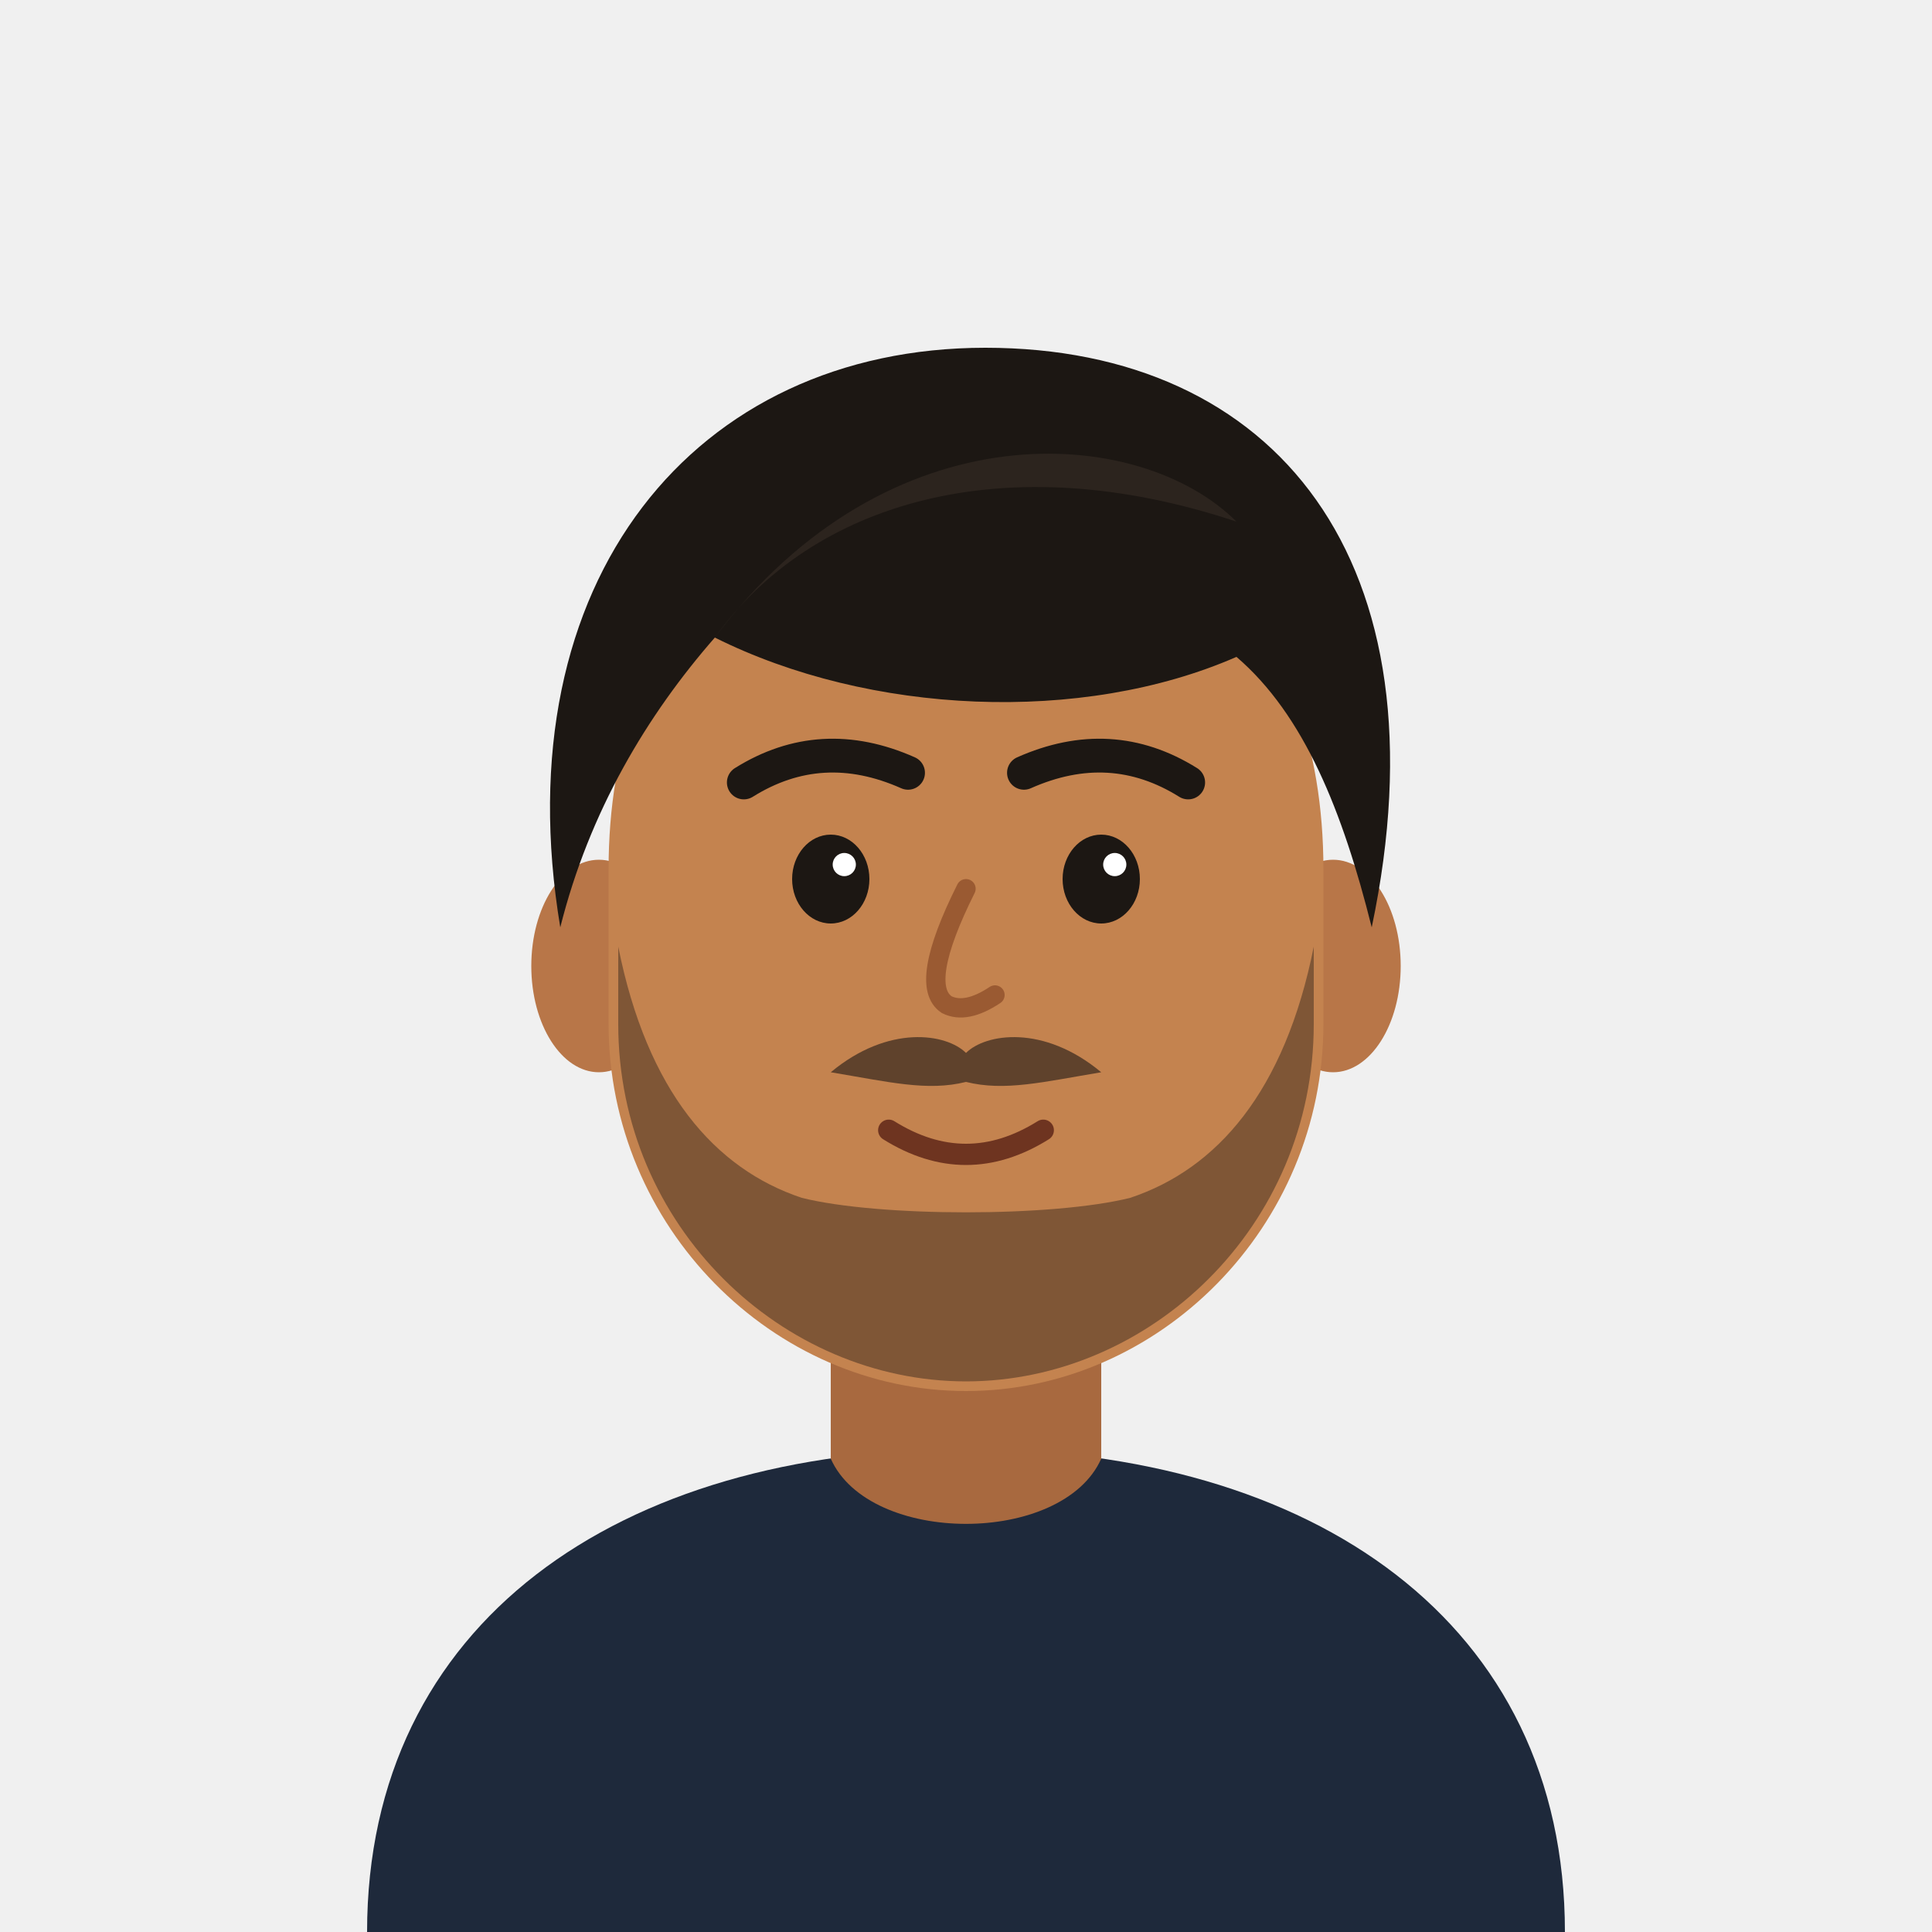
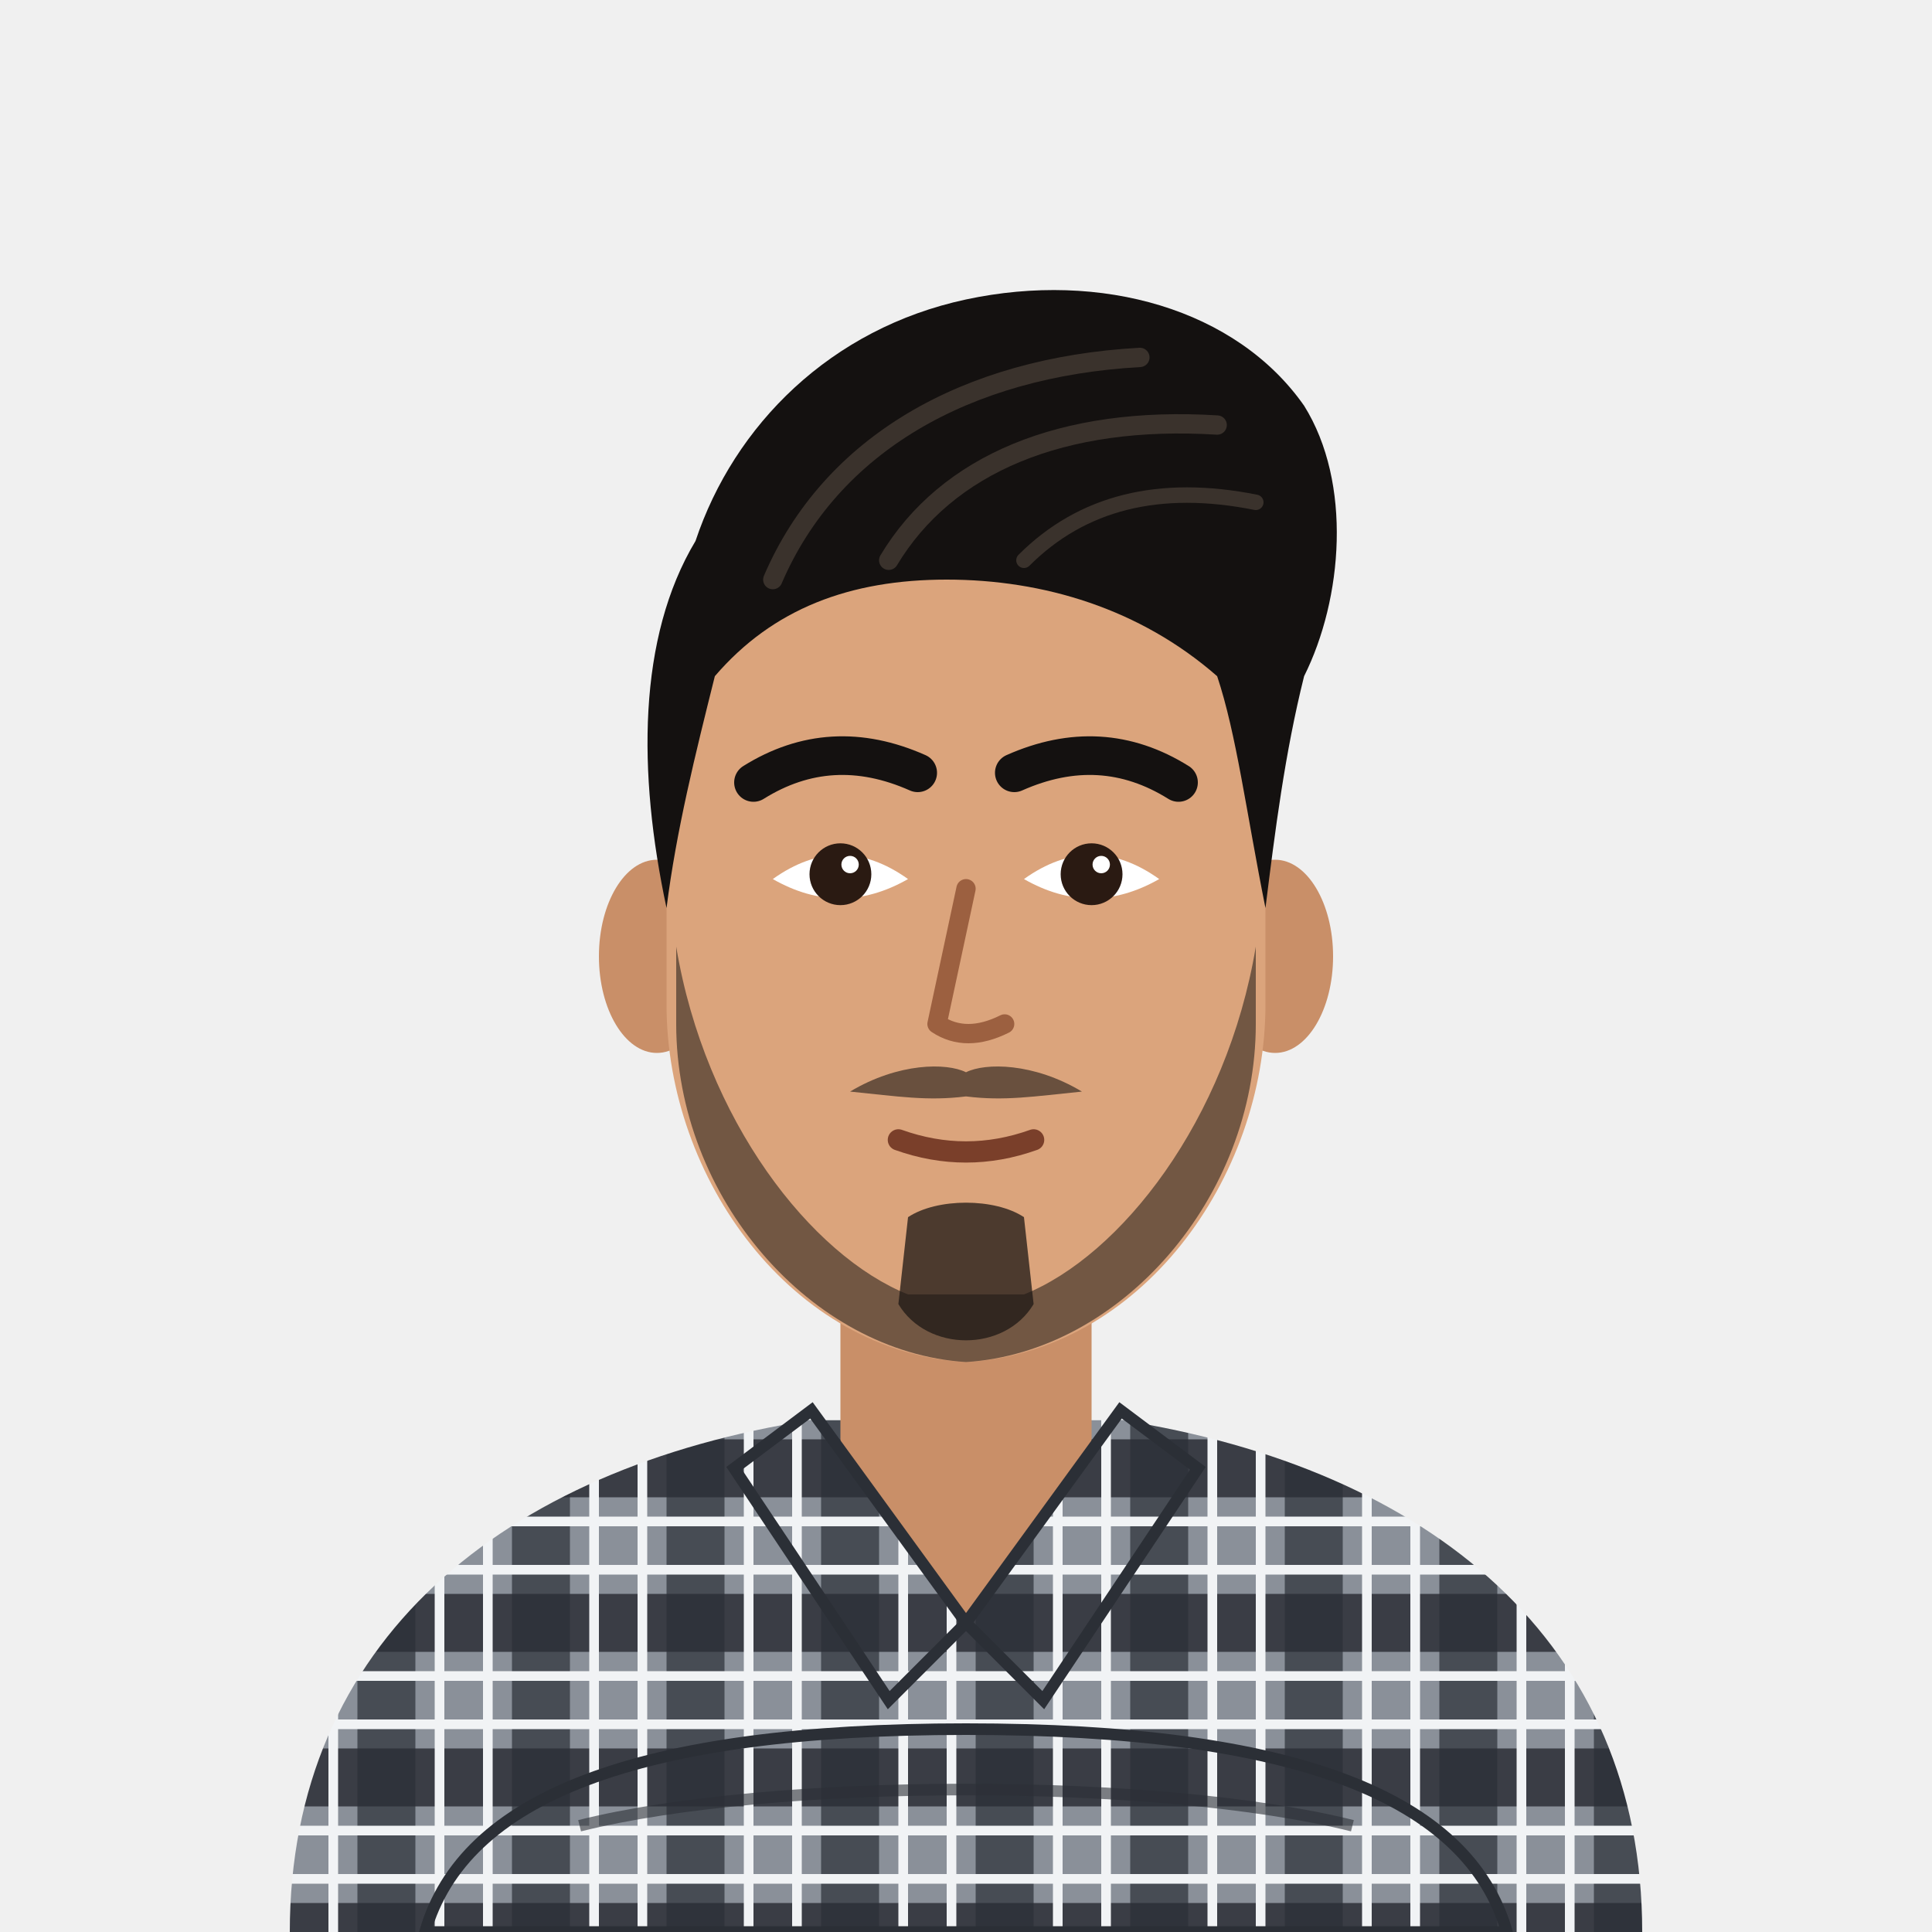
- <svg xmlns="http://www.w3.org/2000/svg" viewBox="0 0 200 200" role="img" aria-label="Cartoon avatar of Noushad">
-   <path d="M38 200 C38 168 64 150 100 150 C136 150 162 168 162 200 Z" fill="#1e293b" />
-   <path d="M86 126 L114 126 L114 151 C110 160 90 160 86 151 Z" fill="#a8693f" />
-   <ellipse cx="62" cy="100" rx="7" ry="11" fill="#b87648" />
-   <ellipse cx="138" cy="100" rx="7" ry="11" fill="#b87648" />
-   <path d="M63 90 C63 64 79 50 100 50 C121 50 137 64 137 90 L137 106 C137 127 120 144 100 144 C80 144 63 127 63 106 Z" fill="#c4834f" />
-   <path d="M58 96 C52 60 72 36 102 36 C132 36 150 58 142 96 C139 84 135 74 128 68 C112 75 90 74 74 66 C67 74 61 84 58 96 Z" fill="#1c1713" />
-   <path d="M74 66 C84 52 104 46 128 54 C118 44 92 42 74 66 Z" fill="#2c241e" />
-   <path d="M64 98 L64 106 C64 127 81 143 100 143 C119 143 136 127 136 106 L136 98            C133 113 126 121 117 124 C109 126 91 126 83 124 C74 121 67 113 64 98 Z" fill="#2a1f19" opacity="0.45" />
-   <path d="M77 81 Q85 76 94 80" stroke="#1c1713" stroke-width="3.5" fill="none" stroke-linecap="round" />
-   <path d="M106 80 Q115 76 123 81" stroke="#1c1713" stroke-width="3.5" fill="none" stroke-linecap="round" />
-   <ellipse cx="86" cy="91" rx="4" ry="4.6" fill="#1c1713" />
-   <ellipse cx="114" cy="91" rx="4" ry="4.6" fill="#1c1713" />
-   <circle cx="87.4" cy="89.5" r="1.2" fill="#fff" />
-   <circle cx="115.4" cy="89.5" r="1.2" fill="#fff" />
-   <path d="M100 92 Q95 102 98 104 Q100 105 103 103" stroke="#9a5a32" stroke-width="2" fill="none" stroke-linecap="round" />
-   <path d="M86 111 C92 106 98 107 100 109 C102 107 108 106 114 111 C108 112 104 113 100 112 C96 113 92 112 86 111 Z" fill="#2a1f19" opacity="0.65" />
-   <path d="M92 117 Q100 122 108 117" stroke="#6e3420" stroke-width="2.2" fill="none" stroke-linecap="round" />
+ <svg xmlns="http://www.w3.org/2000/svg" viewBox="0 0 200 200" role="img" aria-label="Cartoon avatar of Noushad Ali">
+   <defs>
+     <pattern id="plaid" width="16" height="16" patternUnits="userSpaceOnUse">
+       <rect width="16" height="16" fill="#8a9099" />
+       <rect y="5" width="16" height="6" fill="#2b2f36" opacity="0.85" />
+       <rect x="5" width="6" height="16" fill="#2b2f36" opacity="0.7" />
+       <rect y="2" width="16" height="1" fill="#f1f3f5" />
+       <rect y="13" width="16" height="1" fill="#f1f3f5" />
+       <rect x="2" width="1" height="16" fill="#f1f3f5" />
+       <rect x="13" width="1" height="16" fill="#f1f3f5" />
+     </pattern>
+   </defs>
+   <path d="M30 200 C30 170 52 152 84 147 L116 147 C148 152 170 170 170 200 Z" fill="url(#plaid)" />
+   <path d="M87 128 L113 128 L113 150 L100 168 L87 150 Z" fill="#c98f68" />
+   <path d="M84 146 L100 168 L92 176 L76 152 Z" fill="url(#plaid)" stroke="#2b2f36" stroke-width="1.2" />
+   <path d="M116 146 L100 168 L108 176 L124 152 Z" fill="url(#plaid)" stroke="#2b2f36" stroke-width="1.2" />
+   <path d="M44 200 C48 186 66 179 100 179 C134 179 152 186 156 200 Z" fill="url(#plaid)" stroke="#2b2f36" stroke-width="1.2" />
+   <path d="M60 189 C80 184 120 184 140 189" stroke="#2b2f36" stroke-width="1.2" fill="none" opacity="0.6" />
+   <ellipse cx="68" cy="99" rx="6" ry="10" fill="#c98f68" />
+   <ellipse cx="132" cy="99" rx="6" ry="10" fill="#c98f68" />
+   <path d="M69 88 C69 63 82 52 100 52 C118 52 131 63 131 88 L131 104 C131 122 118 140 100 141 C82 140 69 122 69 104 Z" fill="#dba47c" />
+   <path d="M69 94 C66 80 66 66 72 56 C76 44 86 34 100 31 C114 28 128 32 135 42            C140 50 139 62 135 70 C133 78 132 86 131 94 C129 84 128 76 126 70            C118 63 108 60 98 60 C88 60 80 63 74 70 C72 78 70 86 69 94 Z" fill="#141110" />
+   <path d="M80 60 C86 46 100 38 118 37" stroke="#3a322c" stroke-width="2" fill="none" stroke-linecap="round" />
+   <path d="M92 58 C98 48 110 43 126 44" stroke="#3a322c" stroke-width="2" fill="none" stroke-linecap="round" />
+   <path d="M106 58 C112 52 120 50 130 52" stroke="#3a322c" stroke-width="1.6" fill="none" stroke-linecap="round" />
+   <path d="M70 98 L70 106 C70 124 84 140 100 141 C116 140 130 124 130 106 L130 98            C127 116 116 130 106 134 L94 134 C84 130 73 116 70 98 Z" fill="#1c1714" opacity="0.55" />
+   <path d="M94 126 C97 124 103 124 106 126 L107 135 C104 140 96 140 93 135 Z" fill="#1c1714" opacity="0.75" />
+   <path d="M78 81 Q86 76 95 80" stroke="#141110" stroke-width="4" fill="none" stroke-linecap="round" />
+   <path d="M105 80 Q114 76 122 81" stroke="#141110" stroke-width="4" fill="none" stroke-linecap="round" />
+   <path d="M80 91 Q87 86 94 91 Q87 95 80 91 Z" fill="#fff" />
+   <path d="M106 91 Q113 86 120 91 Q113 95 106 91 Z" fill="#fff" />
+   <circle cx="87" cy="90.5" r="3.2" fill="#2a1a12" />
+   <circle cx="113" cy="90.5" r="3.2" fill="#2a1a12" />
+   <circle cx="88" cy="89.5" r="0.9" fill="#fff" />
+   <circle cx="114" cy="89.5" r="0.9" fill="#fff" />
+   <path d="M100 92 L97 106 Q100 108 104 106" stroke="#9c6040" stroke-width="2" fill="none" stroke-linecap="round" stroke-linejoin="round" />
+   <path d="M88 113 C93 110 98 110 100 111 C102 110 107 110 112 113 C107 113.5 104 114 100 113.5 C96 114 93 113.5 88 113 Z" fill="#1c1714" opacity="0.6" />
+   <path d="M93 118 Q100 120.5 107 118" stroke="#7a3f2a" stroke-width="2.2" fill="none" stroke-linecap="round" />
</svg>
